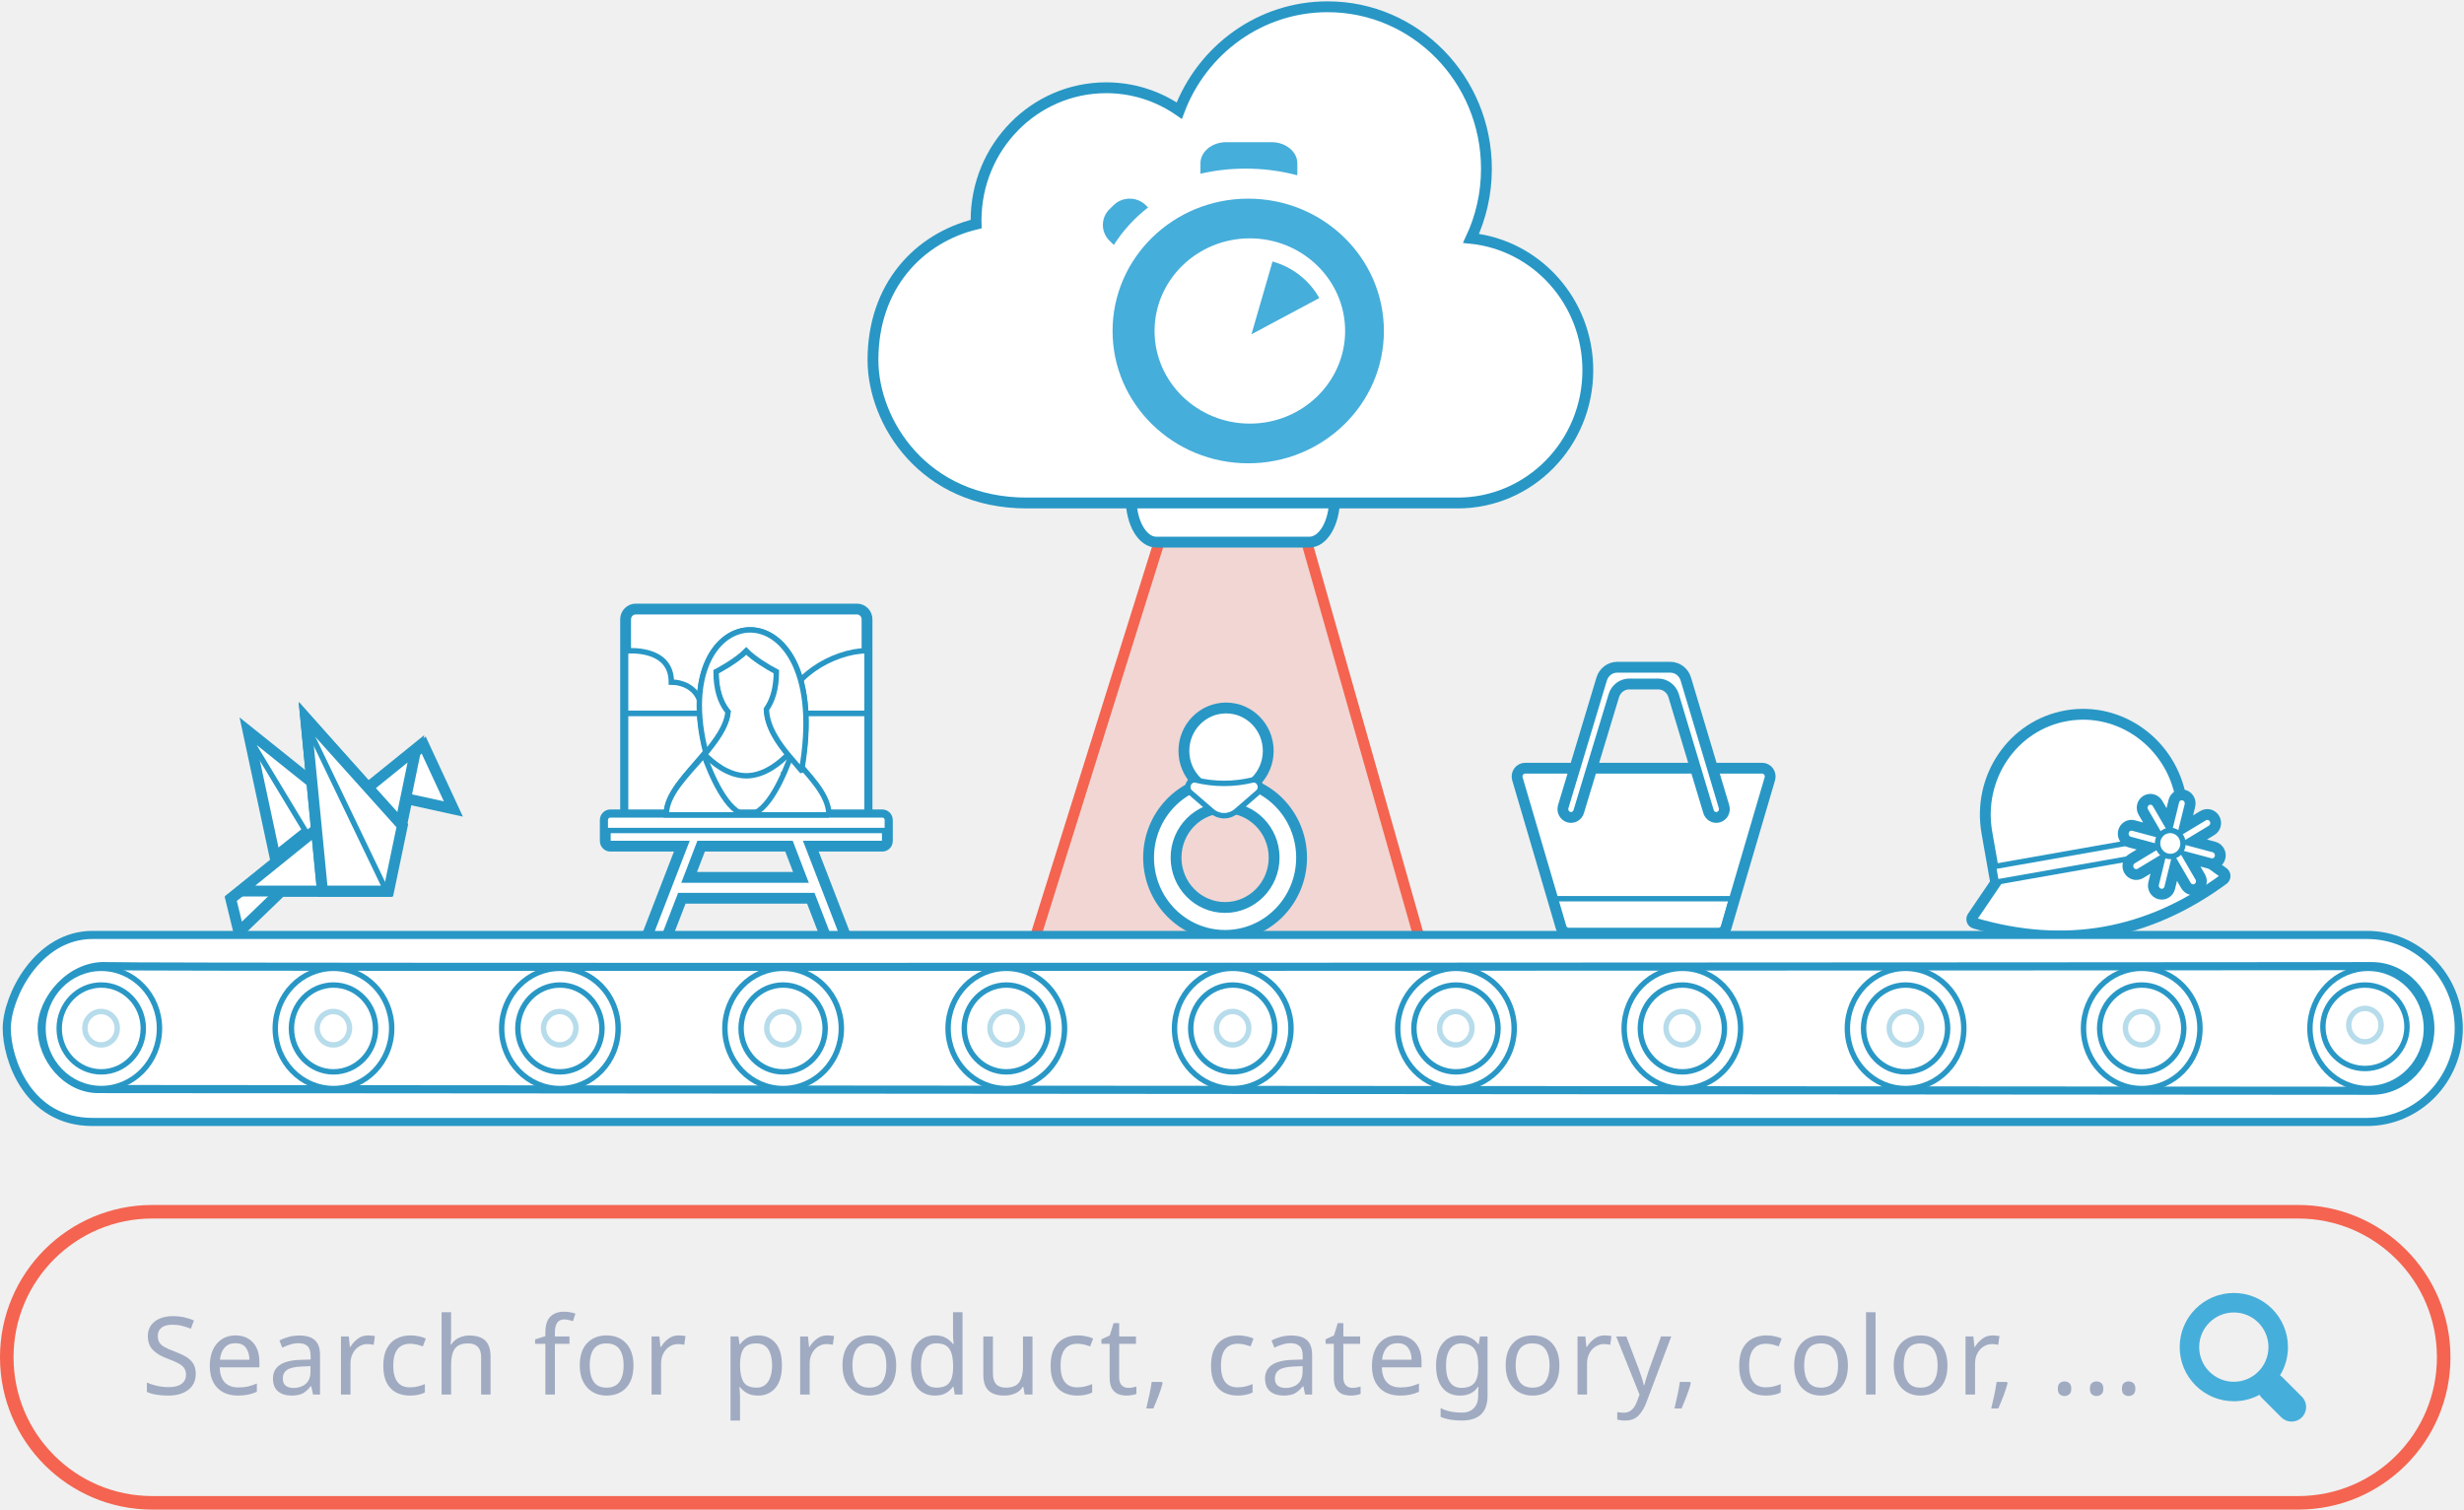
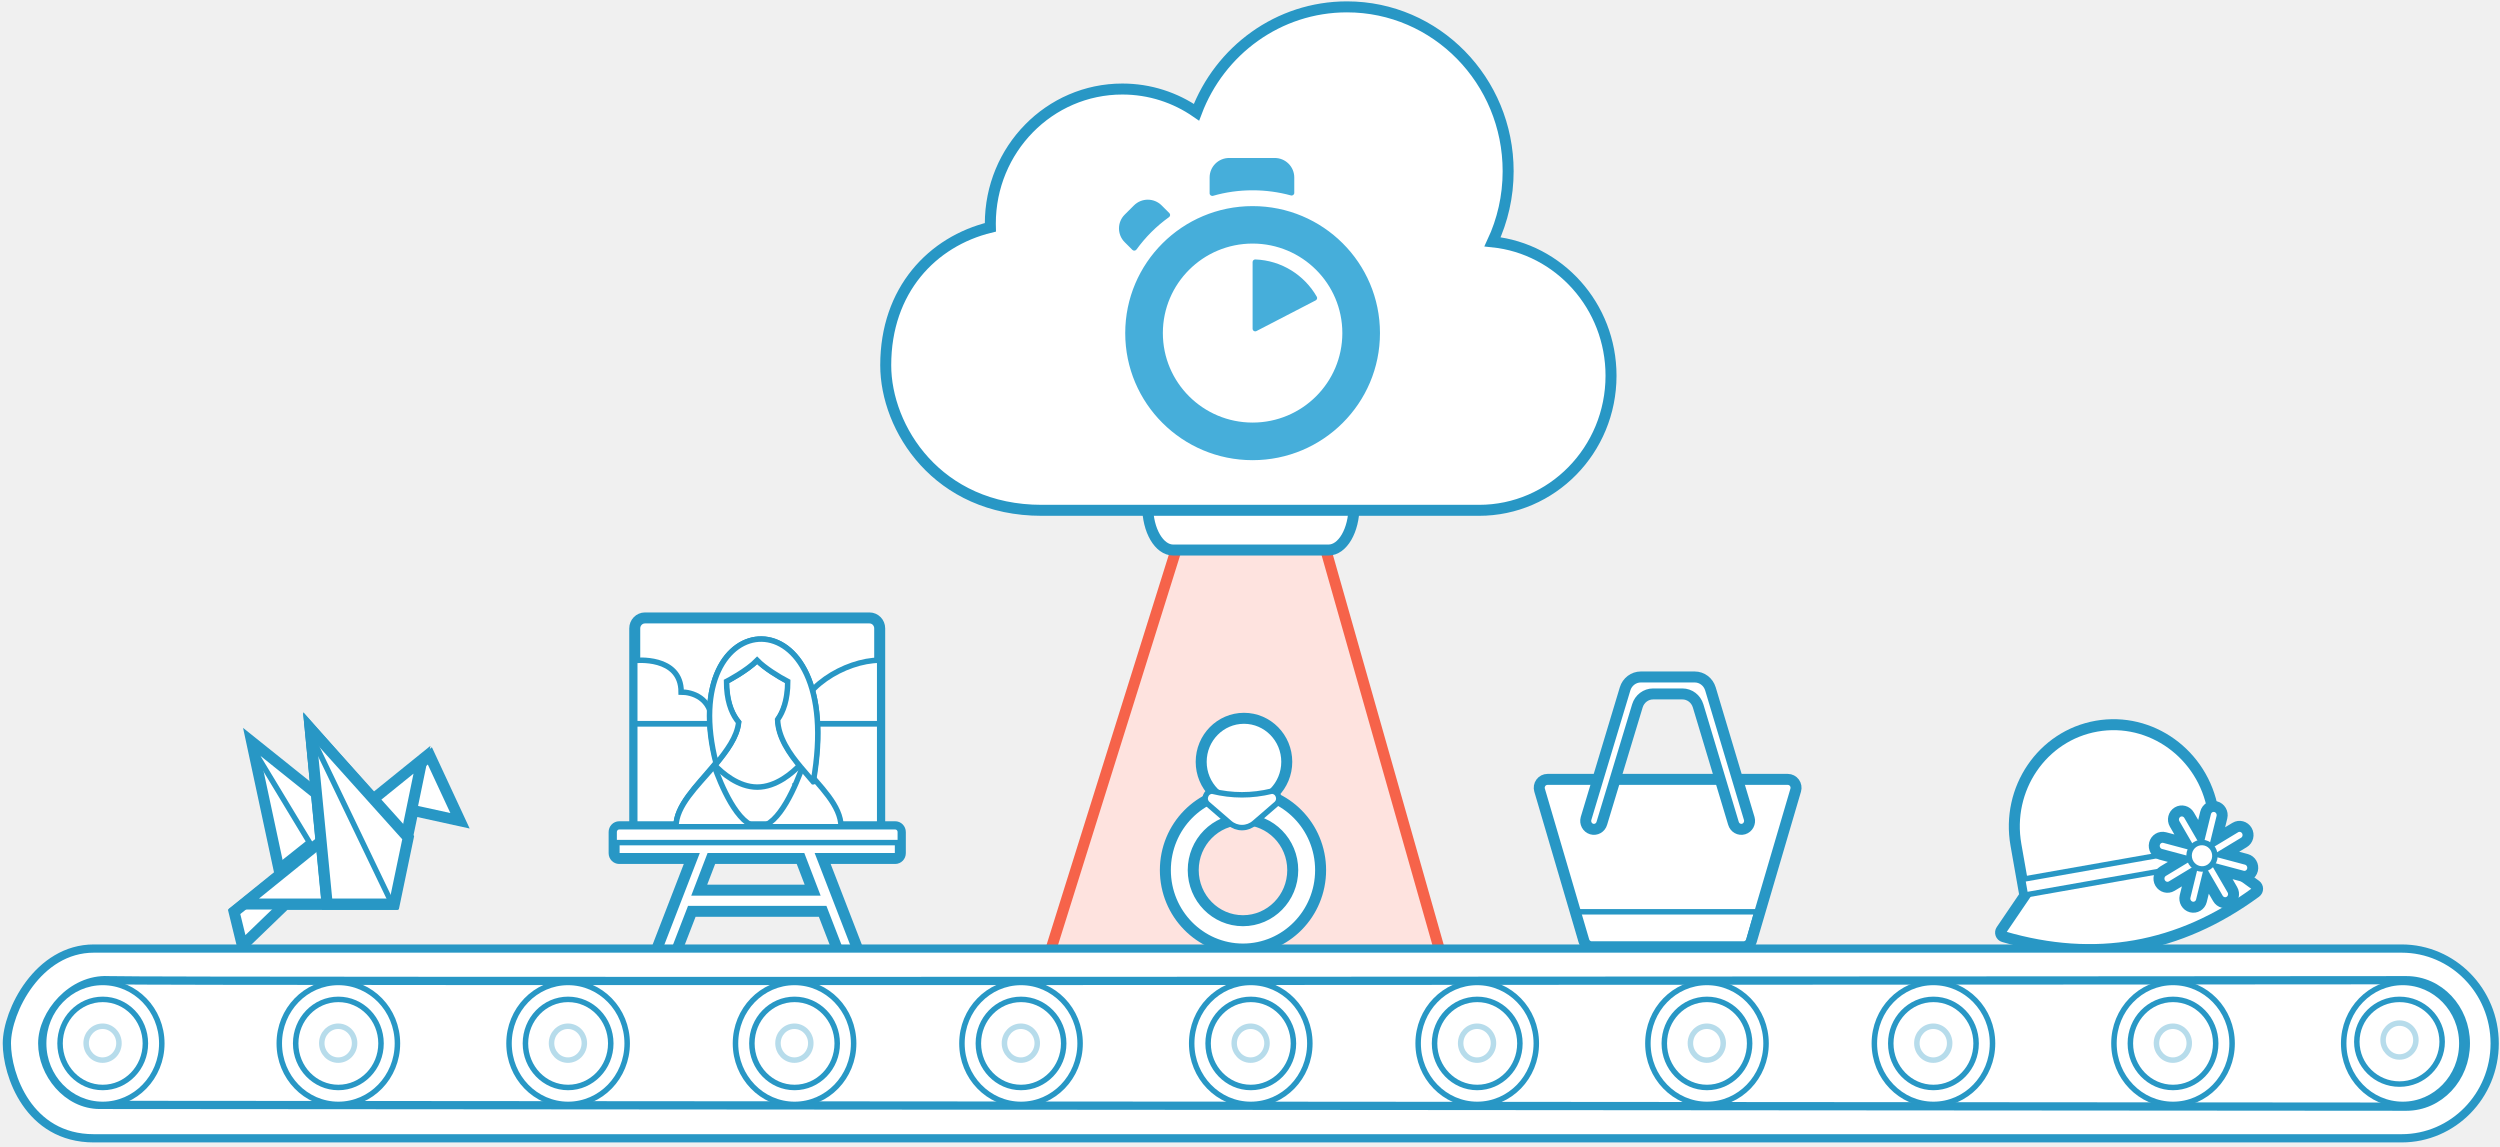
- <svg xmlns="http://www.w3.org/2000/svg" xmlns:xlink="http://www.w3.org/1999/xlink" width="364px" height="223px" viewBox="0 0 364 223" version="1.1">
+ <svg xmlns="http://www.w3.org/2000/svg" xmlns:xlink="http://www.w3.org/1999/xlink" width="364" height="167" viewBox="0 0 364 167">
  <defs>
-     <rect id="path-1" x="0" y="177" width="362" height="45" rx="22.5" />
-     <mask id="mask-2" maskContentUnits="userSpaceOnUse" maskUnits="objectBoundingBox" x="0" y="0" width="362" height="45" fill="white">
-       <use xlink:href="#path-1" />
+     <polygon id="a" points="35.194 16.909 29.695 5.073 21.359 11.718 10.998 0 11.961 10.071 2.2 2.254 6.725 23.384 0 28.745 1.65 35.508 8.661 28.745 24.745 28.745 27.57 15.234" />
+     <mask id="f" width="35.194" height="35.508" x="0" y="0" fill="white">
+       <use xlink:href="#a" />
    </mask>
-     <polygon id="path-3" points="35.194 16.909 29.695 5.073 21.359 11.718 10.998 0 11.961 10.071 2.2 2.254 6.725 23.384 0 28.745 1.65 35.508 8.661 28.745 24.745 28.745 27.57 15.234" />
-     <mask id="mask-4" maskContentUnits="userSpaceOnUse" maskUnits="objectBoundingBox" x="0" y="0" width="35.194" height="35.508" fill="white">
-       <use xlink:href="#path-3" />
+     <polygon id="b" points="12.365 18.973 2.378 2.432 6.866 23.348" />
+     <mask id="g" width="9.987" height="20.916" x="0" y="0" fill="white">
+       <use xlink:href="#b" />
    </mask>
-     <polygon id="path-5" points="12.365 18.973 2.378 2.432 6.866 23.348" />
-     <mask id="mask-6" maskContentUnits="userSpaceOnUse" maskUnits="objectBoundingBox" x="0" y="0" width="9.987" height="20.916" fill="white">
-       <use xlink:href="#path-5" />
+     <polygon id="c" points="29.486 4.864 24.572 28.698 0 28.698" />
+     <mask id="h" width="29.486" height="23.834" x="0" y="0" fill="white">
+       <use xlink:href="#c" />
    </mask>
-     <polygon id="path-7" points="29.486 4.864 24.572 28.698 0 28.698" />
-     <mask id="mask-8" maskContentUnits="userSpaceOnUse" maskUnits="objectBoundingBox" x="0" y="0" width="29.486" height="23.834" fill="white">
-       <use xlink:href="#path-7" />
+     <polygon id="d" points="27.109 18.007 24.878 28.698 13.726 28.698 10.939 0" />
+     <mask id="i" width="16.17" height="28.698" x="0" y="0" fill="white">
+       <use xlink:href="#d" />
    </mask>
-     <polygon id="path-9" points="27.109 18.007 24.878 28.698 13.726 28.698 10.939 0" />
-     <mask id="mask-10" maskContentUnits="userSpaceOnUse" maskUnits="objectBoundingBox" x="0" y="0" width="16.17" height="28.698" fill="white">
-       <use xlink:href="#path-9" />
-     </mask>
-     <polygon id="path-11" points="13.697 28.698 24.731 28.698 10.939 0" />
-     <mask id="mask-12" maskContentUnits="userSpaceOnUse" maskUnits="objectBoundingBox" x="0" y="0" width="13.792" height="28.698" fill="white">
-       <use xlink:href="#path-11" />
+     <polygon id="e" points="13.697 28.698 24.731 28.698 10.939 0" />
+     <mask id="j" width="13.792" height="28.698" x="0" y="0" fill="white">
+       <use xlink:href="#e" />
    </mask>
  </defs>
-   <g id="Page-1" stroke="none" stroke-width="1" fill="none" fill-rule="evenodd">
-     <g id="features/illus-indexing" transform="translate(0, 1)">
-       <polygon id="Path-381" stroke="#F46450" stroke-width="1.6" fill-opacity="0.18" fill="#F4634E" points="173.118 73.068 152.509 138.829 210.022 138.829 191.33 73.068" />
-       <use id="Rectangle" stroke="#F46450" mask="url(#mask-2)" stroke-width="4" xlink:href="#path-1" />
-       <text id="Search-for-product," font-family="Parisine-Regular, Parisine" font-size="16" font-weight="normal" letter-spacing="0.447" fill="#A0ABC2">
-         <tspan x="20.887" y="205">Search for product, category, color, ...</tspan>
-       </text>
-       <path d="M170.82,79.085 L193.428,79.085 C195.482,79.085 197.146,76.228 197.146,72.703 L197.146,72.638 L167.102,72.638 L167.102,72.703 C167.102,76.228 168.767,79.085 170.82,79.085" id="Fill-2325" stroke="#2897C5" stroke-width="1.6" fill="#FFFFFF" />
-       <g id="sbx-icon-search-9" transform="translate(322, 190)" fill="#46AEDA">
-         <path d="M11.793,15.037 C10.627,15.667 9.322,15.996 7.997,15.994 C3.581,15.994 0,12.414 0,7.997 C0,3.581 3.581,0 7.997,0 C12.414,0 15.994,3.581 15.994,7.997 C15.994,9.527 15.564,10.956 14.819,12.172 C14.955,12.258 15.085,12.36 15.203,12.479 L18.046,15.322 C18.888,16.163 18.89,17.527 18.05,18.37 C17.646,18.774 17.097,19 16.525,19 C15.954,18.999 15.406,18.771 15.002,18.366 L12.159,15.523 C12.014,15.379 11.891,15.215 11.793,15.037 L11.793,15.037 Z M7.997,13.115 C10.823,13.115 13.115,10.824 13.115,7.998 C13.115,5.171 10.824,2.879 7.998,2.879 C5.171,2.879 2.879,5.171 2.879,7.998 C2.879,10.824 5.171,13.116 7.998,13.116 L7.997,13.115 Z" id="Shape" />
-       </g>
-       <g id="Group" transform="translate(308.0954, 120.7773) rotate(-10) translate(-308.0954, -120.7773) translate(288.9958, 104.4444)" stroke="#2897C5" fill="#FFFFFF">
-         <path d="M33.65,22.5 L33.65,15.012 C33.65,6.741 27.132,0.037 19.091,0.037 C11.05,0.037 4.532,6.741 4.532,15.012 L4.532,22.5 L0.279,26.875 C0.14,27.018 0.077,27.221 0.11,27.421 C0.143,27.62 0.268,27.791 0.446,27.878 C12.876,34.019 25.306,34.019 37.737,27.878 C37.914,27.791 38.039,27.62 38.072,27.421 C38.105,27.221 38.042,27.018 37.903,26.875 L33.65,22.5 Z" id="Fill-5479" stroke-width="1.6" />
-         <polygon id="Fill-5481" stroke-width="0.8" points="4.614 22.44 33.568 22.44 33.568 20.123 4.614 20.123" />
-         <path d="M36.424,18.08 L33.459,19.227 L34.766,16.263 C35.045,15.629 34.772,14.884 34.156,14.598 C33.54,14.311 32.813,14.592 32.535,15.225 L31.228,18.189 L30.112,15.144 C29.873,14.494 29.167,14.165 28.534,14.41 C27.9,14.655 27.581,15.381 27.819,16.031 L28.935,19.076 L26.05,17.734 C25.434,17.447 24.708,17.727 24.429,18.361 C24.15,18.994 24.423,19.739 25.04,20.026 L27.925,21.368 L24.961,22.515 C24.328,22.76 24.008,23.486 24.246,24.136 C24.485,24.786 25.191,25.115 25.825,24.87 L28.788,23.723 L27.482,26.687 C27.203,27.32 27.477,28.065 28.093,28.352 C28.709,28.639 29.434,28.358 29.714,27.725 L31.02,24.761 L32.137,27.806 C32.375,28.456 33.082,28.785 33.715,28.54 C34.348,28.295 34.668,27.569 34.429,26.919 L33.313,23.874 L36.198,25.216 C36.814,25.503 37.54,25.222 37.819,24.589 C38.098,23.956 37.825,23.21 37.209,22.923 L34.323,21.581 L37.287,20.435 C37.921,20.19 38.24,19.464 38.002,18.814 C37.764,18.163 37.057,17.835 36.424,18.08" id="Fill-5482" stroke-width="1.6" />
-         <path d="M32.816,21.282 C32.816,22.348 31.975,23.213 30.936,23.213 C29.898,23.213 29.056,22.348 29.056,21.282 C29.056,20.215 29.898,19.35 30.936,19.35 C31.975,19.35 32.816,20.215 32.816,21.282" id="Fill-5483" stroke-width="0.8" />
-       </g>
-       <g id="Group" transform="translate(223.7568, 97.56739)" stroke="#2897C5">
-         <path d="M37.697,16.482 C37.806,16.113 37.736,15.714 37.511,15.404 C37.286,15.095 36.931,14.913 36.553,14.913 L1.55,14.913 C1.173,14.913 0.817,15.095 0.592,15.404 C0.367,15.714 0.298,16.113 0.407,16.482 L6.855,38.415 C7.007,38.93 7.471,39.283 7.999,39.283 L30.105,39.283 C30.632,39.283 31.097,38.93 31.249,38.415 L37.697,16.482 Z" id="Fill-1496" stroke-width="1.6" fill="#FFFFFF" />
-         <path d="M30.874,38.376 L32.05,34.191 L5.342,34.191 L6.518,38.376 C6.669,38.915 7.133,39.283 7.659,39.283 L29.732,39.283 C30.258,39.283 30.723,38.915 30.874,38.376" id="Fill-1498" stroke-width="0.8" />
-         <path d="M7.984,22.138 C7.349,21.946 6.985,21.26 7.171,20.606 L12.854,1.737 C13.166,0.704 14.094,0 15.144,0 L22.995,0 C24.046,0 24.975,0.706 25.285,1.742 L30.933,20.608 C31.118,21.262 30.753,21.947 30.117,22.138 C29.482,22.328 28.817,21.952 28.631,21.297 L23.488,4.207 C23.177,3.174 22.249,2.47 21.199,2.47 L16.937,2.47 C15.888,2.47 14.961,3.172 14.649,4.204 L9.471,21.3 C9.285,21.955 8.618,22.329 7.984,22.138" id="Fill-1499" stroke-width="1.6" fill="#FFFFFF" />
-       </g>
-       <g id="Group" transform="translate(89.41599, 88.97115)" stroke="#2897C5" fill="#FFFFFF">
-         <path d="M38.668,30.404 L3.003,30.404 L3.003,1.52 C3.003,0.681 3.669,5.1578669e-14 4.489,5.1578669e-14 L37.182,5.1578669e-14 C38.003,5.1578669e-14 38.668,0.681 38.668,1.52 L38.668,30.404 Z" id="Fill-7817" stroke-width="1.6" />
-         <polygon id="Fill-7818" stroke-width="0.8" points="38.668 30.789 3.003 30.789 3.003 15.394 38.668 15.394" />
-         <path d="M38.668,6.158 L38.668,15.394 L26.655,15.394 C26.655,10.291 33.69,6.158 38.668,6.158" id="Fill-7821" stroke-width="0.8" />
-         <path d="M28.962,23.578 C28.964,23.578 28.965,23.578 28.966,23.577 C33.963,-4.257 8.749,-2.392 14.89,21.007 C14.842,21.068 14.575,21.395 14.494,21.499 C11.989,24.51 9.01,27.324 9.01,30.404 L20.836,30.404 L32.662,30.404 C32.662,28.042 30.909,25.836 28.962,23.578" id="Fill-7822" stroke-width="0.8" />
-         <path d="M23.859,14.799 C24.682,13.65 25.352,11.902 25.352,9.237 C24.015,8.55 21.921,7.268 20.836,6.158 C19.331,7.697 16.32,9.237 16.32,9.237 C16.32,11.902 16.991,13.65 17.813,14.799 C17.91,14.936 18.01,15.064 18.11,15.184 C17.877,17.429 16.239,19.477 14.641,21.437 C15.695,22.538 18.059,24.631 20.836,24.631 C23.613,24.631 25.977,22.538 27.03,21.437 C25.341,19.363 23.926,17.199 23.859,14.799" id="Fill-7823" stroke-width="0.8" />
-         <path d="M28.907,39.64 L12.389,39.64 L14.159,35.022 L27.138,35.022 L28.907,39.64 Z M0.744,30.404 C0.333,30.404 0,30.749 0,31.174 L0,34.252 C0,34.677 0.333,35.022 0.744,35.022 L11.311,35.022 L6.362,47.821 C6.269,48.059 6.298,48.327 6.436,48.539 C6.574,48.75 6.805,48.877 7.052,48.877 L8.426,48.877 C8.73,48.877 9.003,48.685 9.116,48.394 L11.311,42.719 L30.361,42.719 L32.555,48.394 C32.668,48.685 32.942,48.877 33.246,48.877 L34.62,48.877 C34.867,48.877 35.097,48.75 35.236,48.539 C35.374,48.327 35.402,48.059 35.31,47.821 L30.361,35.022 L40.928,35.022 C41.338,35.022 41.672,34.677 41.672,34.252 L41.672,31.174 C41.672,30.749 41.338,30.404 40.928,30.404 L0.744,30.404 Z" id="Fill-7824" stroke-width="1.6" />
-         <path d="M40.928,30.404 L0.744,30.404 C0.333,30.404 0,30.749 0,31.174 L0,32.713 L41.672,32.713 L41.672,31.174 C41.672,30.749 41.338,30.404 40.928,30.404" id="Fill-7825" stroke-width="0.8" />
-         <path d="M33.037,30.404 L21.024,30.404 C24.057,30.404 26.595,24.01 27.466,21.552 C30.011,24.545 33.037,27.343 33.037,30.404" id="Fill-7827" stroke-width="0.8" />
-         <path d="M21.024,30.404 L9.01,30.404 C9.01,27.343 12.036,24.545 14.581,21.552 C15.452,24.01 17.99,30.404 21.024,30.404" id="Fill-7828" stroke-width="0.8" />
-         <path d="M3.003,6.196 C3.003,6.196 9.761,5.429 9.761,10.795 C11.263,10.795 14.266,11.562 14.266,15.394 L3.003,15.394 L3.003,6.196 Z" id="Fill-7829" stroke-width="0.8" />
-         <path d="M26.28,24.252 C26.28,24.25 26.281,24.248 26.282,24.246 C26.281,24.248 26.28,24.251 26.28,24.252 L26.28,24.252 Z" id="Fill-7832" stroke-width="0.8" />
-         <path d="M27.199,21.753 C27.786,22.465 28.397,23.165 28.992,23.861 C28.993,23.861 28.994,23.861 28.995,23.86 C34.012,-4.358 8.703,-2.467 14.863,21.25 C16.389,19.349 17.911,17.362 18.134,15.191 C18.034,15.071 17.936,14.943 17.841,14.807 C17.029,13.658 16.369,11.912 16.369,9.249 C16.369,9.249 19.338,7.711 20.822,6.173 C21.892,7.282 23.957,8.563 25.276,9.249 C25.276,11.912 24.615,13.658 23.803,14.807 C23.875,17.38 25.559,19.827 27.199,21.753" id="Fill-7833" stroke-width="0.8" />
-       </g>
-       <g id="Group" transform="translate(169.6771, 103.5848)" stroke="#2897C5" fill="#FFFFFF">
-         <path d="M11.301,29.469 C7.3,29.469 4.057,26.171 4.057,22.102 C4.057,18.033 7.3,14.735 11.301,14.735 C15.302,14.735 18.546,18.033 18.546,22.102 C18.546,26.171 15.302,29.469 11.301,29.469 M11.301,10.609 C5.06,10.609 0,15.755 0,22.102 C0,28.449 5.06,33.595 11.301,33.595 C17.543,33.595 22.603,28.449 22.603,22.102 C22.603,15.755 17.543,10.609 11.301,10.609" id="Fill-4426" stroke-width="1.6" />
-         <path d="M17.676,6.336 C17.676,9.835 14.887,12.672 11.446,12.672 C8.006,12.672 5.216,9.835 5.216,6.336 C5.216,2.837 8.006,0 11.446,0 C14.887,0 17.676,2.837 17.676,6.336" id="Fill-4428" stroke-width="1.6" />
-         <path d="M15.492,10.609 C12.601,11.316 9.711,11.316 6.821,10.609 C5.863,10.609 5.431,11.85 6.166,12.484 L9.355,15.241 C9.858,15.676 10.492,15.913 11.146,15.913 L11.167,15.913 C11.821,15.913 12.455,15.676 12.958,15.241 L16.147,12.484 C16.882,11.85 16.449,10.609 15.492,10.609" id="Fill-4430" stroke-width="0.8" />
-       </g>
-       <g id="Group" transform="translate(33.19029, 102.7251)" stroke="#2897C5">
-         <use id="Fill-2457" mask="url(#mask-4)" stroke-width="3.2" fill="#FFFFFF" xlink:href="#path-3" />
-         <use id="Fill-2458" mask="url(#mask-6)" stroke-width="1.6" xlink:href="#path-5" />
-         <use id="Fill-2459" mask="url(#mask-8)" stroke-width="3.2" fill="#FFFFFF" xlink:href="#path-7" />
-         <use id="Fill-2460" mask="url(#mask-10)" stroke-width="3.2" fill="#FFFFFF" xlink:href="#path-9" />
-         <use id="Fill-2461" mask="url(#mask-12)" stroke-width="1.6" xlink:href="#path-11" />
-       </g>
-       <g id="Group" transform="translate(1, 137.1101)" stroke="#2897C5" fill="#FFFFFF">
-         <path d="M348.672,27.627 L12.663,27.627 C3.105,27.627 1.07096714e-07,18.335 1.07096714e-07,13.813 C1.07096714e-07,9.127 4.539,-1.75266657e-15 12.663,-1.75266657e-15 L348.672,-1.75266657e-15 C356.157,-1.75266657e-15 362.224,6.184 362.224,13.813 C362.224,21.443 356.157,27.627 348.672,27.627 Z" id="Fill-3599" stroke-width="1.2" />
-         <path d="M349.375,23.019 C349.375,23.019 18.335,22.764 13.537,22.764 C8.74,22.764 5.15,18.161 5.15,13.813 C5.15,9.466 9.463,4.352 14.739,4.608 C20.015,4.863 349.375,4.608 349.375,4.608 C354.154,4.608 358.029,8.729 358.029,13.813 C358.029,18.898 354.154,23.019 349.375,23.019 Z" id="Fill-3600" stroke-width="1.2" />
-         <path d="M289.11,13.813 C289.11,18.718 285.259,22.693 280.508,22.693 C275.758,22.693 271.907,18.718 271.907,13.813 C271.907,8.909 275.758,4.933 280.508,4.933 C285.259,4.933 289.11,8.909 289.11,13.813" id="Fill-3601" stroke-width="0.8" />
-         <path d="M286.72,13.813 C286.72,17.355 283.939,20.227 280.508,20.227 C277.078,20.227 274.296,17.355 274.296,13.813 C274.296,10.272 277.078,7.4 280.508,7.4 C283.939,7.4 286.72,10.272 286.72,13.813" id="Fill-3610" stroke-width="0.8" />
-         <path d="M280.484,16.245 C279.165,16.245 278.094,15.14 278.094,13.778 C278.094,12.416 279.165,11.311 280.484,11.311 C281.803,11.311 282.873,12.416 282.873,13.778 C282.873,15.14 281.803,16.245 280.484,16.245 Z" id="Fill-3611" stroke-opacity="0.333" stroke-width="0.8" />
-         <path d="M323.994,13.813 C323.994,18.718 320.143,22.693 315.393,22.693 C310.642,22.693 306.791,18.718 306.791,13.813 C306.791,8.909 310.642,4.933 315.393,4.933 C320.143,4.933 323.994,8.909 323.994,13.813" id="Fill-3601" stroke-width="0.8" />
-         <path d="M321.605,13.813 C321.605,17.355 318.823,20.227 315.393,20.227 C311.962,20.227 309.18,17.355 309.18,13.813 C309.18,10.272 311.962,7.4 315.393,7.4 C318.823,7.4 321.605,10.272 321.605,13.813" id="Fill-3610" stroke-width="0.8" />
-         <path d="M315.368,16.245 C314.049,16.245 312.979,15.14 312.979,13.778 C312.979,12.416 314.049,11.311 315.368,11.311 C316.687,11.311 317.757,12.416 317.757,13.778 C317.757,15.14 316.687,16.245 315.368,16.245 Z" id="Fill-3611" stroke-opacity="0.333" stroke-width="0.8" />
-         <path d="M256.137,13.813 C256.137,18.718 252.286,22.693 247.535,22.693 C242.785,22.693 238.934,18.718 238.934,13.813 C238.934,8.909 242.785,4.933 247.535,4.933 C252.286,4.933 256.137,8.909 256.137,13.813" id="Fill-3601" stroke-width="0.8" />
-         <path d="M253.748,13.813 C253.748,17.355 250.966,20.227 247.535,20.227 C244.105,20.227 241.323,17.355 241.323,13.813 C241.323,10.272 244.105,7.4 247.535,7.4 C250.966,7.4 253.748,10.272 253.748,13.813" id="Fill-3610" stroke-width="0.8" />
-         <path d="M247.511,16.245 C246.192,16.245 245.122,15.14 245.122,13.778 C245.122,12.416 246.192,11.311 247.511,11.311 C248.83,11.311 249.9,12.416 249.9,13.778 C249.9,15.14 248.83,16.245 247.511,16.245 Z" id="Fill-3611" stroke-opacity="0.333" stroke-width="0.8" />
-         <path d="M222.686,13.813 C222.686,18.718 218.835,22.693 214.085,22.693 C209.334,22.693 205.483,18.718 205.483,13.813 C205.483,8.909 209.334,4.933 214.085,4.933 C218.835,4.933 222.686,8.909 222.686,13.813" id="Fill-3601" stroke-width="0.8" />
-         <path d="M220.297,13.813 C220.297,17.355 217.515,20.227 214.085,20.227 C210.654,20.227 207.872,17.355 207.872,13.813 C207.872,10.272 210.654,7.4 214.085,7.4 C217.515,7.4 220.297,10.272 220.297,13.813" id="Fill-3610" stroke-width="0.8" />
-         <path d="M214.06,16.245 C212.741,16.245 211.671,15.14 211.671,13.778 C211.671,12.416 212.741,11.311 214.06,11.311 C215.379,11.311 216.449,12.416 216.449,13.778 C216.449,15.14 215.379,16.245 214.06,16.245 Z" id="Fill-3611" stroke-opacity="0.333" stroke-width="0.8" />
-         <path d="M189.713,13.813 C189.713,18.718 185.862,22.693 181.112,22.693 C176.361,22.693 172.51,18.718 172.51,13.813 C172.51,8.909 176.361,4.933 181.112,4.933 C185.862,4.933 189.713,8.909 189.713,13.813" id="Fill-3601" stroke-width="0.8" />
-         <path d="M187.324,13.813 C187.324,17.355 184.542,20.227 181.112,20.227 C177.681,20.227 174.9,17.355 174.9,13.813 C174.9,10.272 177.681,7.4 181.112,7.4 C184.542,7.4 187.324,10.272 187.324,13.813" id="Fill-3610" stroke-width="0.8" />
-         <path d="M181.087,16.245 C179.768,16.245 178.698,15.14 178.698,13.778 C178.698,12.416 179.768,11.311 181.087,11.311 C182.406,11.311 183.477,12.416 183.477,13.778 C183.477,15.14 182.406,16.245 181.087,16.245 Z" id="Fill-3611" stroke-opacity="0.333" stroke-width="0.8" />
-         <path d="M156.263,13.813 C156.263,18.718 152.412,22.693 147.661,22.693 C142.911,22.693 139.059,18.718 139.059,13.813 C139.059,8.909 142.911,4.933 147.661,4.933 C152.412,4.933 156.263,8.909 156.263,13.813" id="Fill-3601" stroke-width="0.8" />
-         <path d="M153.873,13.813 C153.873,17.355 151.091,20.227 147.661,20.227 C144.231,20.227 141.449,17.355 141.449,13.813 C141.449,10.272 144.231,7.4 147.661,7.4 C151.091,7.4 153.873,10.272 153.873,13.813" id="Fill-3610" stroke-width="0.8" />
-         <path d="M147.637,16.245 C146.318,16.245 145.247,15.14 145.247,13.778 C145.247,12.416 146.318,11.311 147.637,11.311 C148.955,11.311 150.026,12.416 150.026,13.778 C150.026,15.14 148.955,16.245 147.637,16.245 Z" id="Fill-3611" stroke-opacity="0.333" stroke-width="0.8" />
-         <path d="M123.29,13.813 C123.29,18.718 119.439,22.693 114.688,22.693 C109.938,22.693 106.087,18.718 106.087,13.813 C106.087,8.909 109.938,4.933 114.688,4.933 C119.439,4.933 123.29,8.909 123.29,13.813" id="Fill-3601" stroke-width="0.8" />
-         <path d="M120.9,13.813 C120.9,17.355 118.119,20.227 114.688,20.227 C111.258,20.227 108.476,17.355 108.476,13.813 C108.476,10.272 111.258,7.4 114.688,7.4 C118.119,7.4 120.9,10.272 120.9,13.813" id="Fill-3610" stroke-width="0.8" />
-         <path d="M114.664,16.245 C113.345,16.245 112.274,15.14 112.274,13.778 C112.274,12.416 113.345,11.311 114.664,11.311 C115.983,11.311 117.053,12.416 117.053,13.778 C117.053,15.14 115.983,16.245 114.664,16.245 Z" id="Fill-3611" stroke-opacity="0.333" stroke-width="0.8" />
-         <path d="M90.317,13.813 C90.317,18.718 86.466,22.693 81.715,22.693 C76.965,22.693 73.114,18.718 73.114,13.813 C73.114,8.909 76.965,4.933 81.715,4.933 C86.466,4.933 90.317,8.909 90.317,13.813" id="Fill-3601" stroke-width="0.8" />
-         <path d="M87.928,13.813 C87.928,17.355 85.146,20.227 81.715,20.227 C78.285,20.227 75.503,17.355 75.503,13.813 C75.503,10.272 78.285,7.4 81.715,7.4 C85.146,7.4 87.928,10.272 87.928,13.813" id="Fill-3610" stroke-width="0.8" />
-         <path d="M81.691,16.245 C80.372,16.245 79.302,15.14 79.302,13.778 C79.302,12.416 80.372,11.311 81.691,11.311 C83.01,11.311 84.08,12.416 84.08,13.778 C84.08,15.14 83.01,16.245 81.691,16.245 Z" id="Fill-3611" stroke-opacity="0.333" stroke-width="0.8" />
-         <path d="M56.866,13.813 C56.866,18.718 53.015,22.693 48.265,22.693 C43.514,22.693 39.663,18.718 39.663,13.813 C39.663,8.909 43.514,4.933 48.265,4.933 C53.015,4.933 56.866,8.909 56.866,13.813" id="Fill-3601" stroke-width="0.8" />
-         <path d="M54.477,13.813 C54.477,17.355 51.695,20.227 48.265,20.227 C44.834,20.227 42.052,17.355 42.052,13.813 C42.052,10.272 44.834,7.4 48.265,7.4 C51.695,7.4 54.477,10.272 54.477,13.813" id="Fill-3610" stroke-width="0.8" />
-         <path d="M48.24,16.245 C46.921,16.245 45.851,15.14 45.851,13.778 C45.851,12.416 46.921,11.311 48.24,11.311 C49.559,11.311 50.629,12.416 50.629,13.778 C50.629,15.14 49.559,16.245 48.24,16.245 Z" id="Fill-3611" stroke-opacity="0.333" stroke-width="0.8" />
-         <path d="M22.558,13.813 C22.558,18.718 18.707,22.693 13.956,22.693 C9.206,22.693 5.355,18.718 5.355,13.813 C5.355,8.909 9.206,4.933 13.956,4.933 C18.707,4.933 22.558,8.909 22.558,13.813" id="Fill-3601" stroke-width="0.8" />
-         <path d="M20.168,13.813 C20.168,17.355 17.387,20.227 13.956,20.227 C10.526,20.227 7.744,17.355 7.744,13.813 C7.744,10.272 10.526,7.4 13.956,7.4 C17.387,7.4 20.168,10.272 20.168,13.813" id="Fill-3610" stroke-width="0.8" />
-         <path d="M13.932,16.245 C12.613,16.245 11.542,15.14 11.542,13.778 C11.542,12.416 12.613,11.311 13.932,11.311 C15.251,11.311 16.321,12.416 16.321,13.778 C16.321,15.14 15.251,16.245 13.932,16.245 Z" id="Fill-3611" stroke-opacity="0.333" stroke-width="0.8" />
-         <path d="M357.445,13.813 C357.445,18.718 353.594,22.693 348.843,22.693 C344.093,22.693 340.242,18.718 340.242,13.813 C340.242,8.909 344.093,4.933 348.843,4.933 C353.594,4.933 357.445,8.909 357.445,13.813" id="Fill-3615" stroke-width="0.8" />
-         <path d="M354.578,13.567 C354.578,16.972 351.796,19.733 348.365,19.733 C344.935,19.733 342.153,16.972 342.153,13.567 C342.153,10.161 344.935,7.4 348.365,7.4 C351.796,7.4 354.578,10.161 354.578,13.567" id="Fill-3616" stroke-width="0.8" />
-         <path d="M350.755,13.32 C350.755,14.682 349.684,15.787 348.365,15.787 C347.046,15.787 345.976,14.682 345.976,13.32 C345.976,11.958 347.046,10.853 348.365,10.853 C349.684,10.853 350.755,11.958 350.755,13.32" id="Fill-3617" stroke-opacity="0.333" stroke-width="0.8" />
-       </g>
-       <g id="Group-54-+-Group-59" transform="translate(128.3364, 0)">
-         <g id="Group-54" transform="translate(0.573044, 0)" stroke="#2897C5" stroke-width="1.6" fill="#FFFFFF">
-           <path d="M22.772,73.304 C7.543,73.304 0.052,61.341 0.052,52.178 C0.052,41.234 6.837,34.159 15.289,32.098 C15.284,31.92 15.282,31.741 15.282,31.561 C15.282,20.737 23.889,11.963 34.505,11.963 C38.506,11.963 42.221,13.209 45.298,15.341 C48.682,6.368 57.217,0 67.21,0 C80.17,0 90.677,10.712 90.677,23.926 C90.677,27.607 89.862,31.093 88.405,34.209 C98.095,35.215 105.656,43.56 105.656,53.705 C105.656,64.529 97.05,73.304 86.433,73.304 L22.772,73.304 Z" id="Oval-1" />
-         </g>
-         <g id="Group-58" transform="translate(34.58825, 20.00144)" fill="#46AEDA">
-           <path d="M25.062,17.628 L21.95,28.379 L31.971,23.024 C30.516,20.422 28.032,18.454 25.062,17.628 Z" id="Fill-1" />
-           <path d="M6.341,9.31 C5.026,8.02 2.894,8.021 1.58,9.31 L0.985,9.893 C-0.329,11.182 -0.328,13.274 0.985,14.564 L1.619,15.185 C2.968,13.061 4.685,11.187 6.68,9.644 L6.341,9.31 Z" id="Fill-2" />
-           <path d="M28.705,4.887 C28.71,4.82 28.728,4.756 28.728,4.687 L28.728,3.125 C28.727,1.4 27.019,0.001 24.911,0 L18.23,0 C16.122,0.001 14.413,1.399 14.413,3.125 L14.413,4.66 C16.54,4.172 18.778,3.906 21.094,3.906 C23.748,3.906 26.304,4.253 28.705,4.887" id="Fill-3" />
-           <path d="M21.712,14.207 C29.473,14.207 35.788,20.346 35.788,27.891 C35.788,35.435 29.473,41.574 21.712,41.574 C13.95,41.574 7.635,35.435 7.635,27.891 C7.635,20.346 13.95,14.207 21.712,14.207 M1.432,27.891 C1.432,38.685 10.403,47.438 21.473,47.438 C32.543,47.438 41.514,38.685 41.514,27.891 C41.514,17.096 32.543,8.343 21.473,8.343 C10.403,8.343 1.432,17.096 1.432,27.891 Z" id="Fill-4" />
-         </g>
-       </g>
+   <g fill="none" fill-rule="evenodd" transform="translate(1 1)">
+     <polygon fill="#FEE3DF" stroke="#F6634A" stroke-width="1.6" points="172.118 73.068 151.509 138.829 209.022 138.829 190.33 73.068" />
+     <path fill="#FFFFFF" stroke="#2897C5" stroke-width="1.6" d="M169.82,79.085 L192.428,79.085 C194.482,79.085 196.146,76.228 196.146,72.703 L196.146,72.638 L166.102,72.638 L166.102,72.703 C166.102,76.228 167.767,79.085 169.82,79.085" />
+     <g fill="#FFFFFF" stroke="#2897C5" transform="rotate(-10 760 -1577.348)">
+       <path stroke-width="1.6" d="M33.65,22.5 L33.65,15.012 C33.65,6.741 27.132,0.037 19.091,0.037 C11.05,0.037 4.532,6.741 4.532,15.012 L4.532,22.5 L0.279,26.875 C0.14,27.018 0.077,27.221 0.11,27.421 C0.143,27.62 0.268,27.791 0.446,27.878 C12.876,34.019 25.306,34.019 37.737,27.878 C37.914,27.791 38.039,27.62 38.072,27.421 C38.105,27.221 38.042,27.018 37.903,26.875 L33.65,22.5 Z" />
+       <polygon stroke-width=".8" points="4.614 22.44 33.568 22.44 33.568 20.123 4.614 20.123" />
+       <path stroke-width="1.6" d="M36.424,18.08 L33.459,19.227 L34.766,16.263 C35.045,15.629 34.772,14.884 34.156,14.598 C33.54,14.311 32.813,14.592 32.535,15.225 L31.228,18.189 L30.112,15.144 C29.873,14.494 29.167,14.165 28.534,14.41 C27.9,14.655 27.581,15.381 27.819,16.031 L28.935,19.076 L26.05,17.734 C25.434,17.447 24.708,17.727 24.429,18.361 C24.15,18.994 24.423,19.739 25.04,20.026 L27.925,21.368 L24.961,22.515 C24.328,22.76 24.008,23.486 24.246,24.136 C24.485,24.786 25.191,25.115 25.825,24.87 L28.788,23.723 L27.482,26.687 C27.203,27.32 27.477,28.065 28.093,28.352 C28.709,28.639 29.434,28.358 29.714,27.725 L31.02,24.761 L32.137,27.806 C32.375,28.456 33.082,28.785 33.715,28.54 C34.348,28.295 34.668,27.569 34.429,26.919 L33.313,23.874 L36.198,25.216 C36.814,25.503 37.54,25.222 37.819,24.589 C38.098,23.956 37.825,23.21 37.209,22.923 L34.323,21.581 L37.287,20.435 C37.921,20.19 38.24,19.464 38.002,18.814 C37.764,18.163 37.057,17.835 36.424,18.08" />
+       <path stroke-width=".8" d="M32.816,21.282 C32.816,22.348 31.975,23.213 30.936,23.213 C29.898,23.213 29.056,22.348 29.056,21.282 C29.056,20.215 29.898,19.35 30.936,19.35 C31.975,19.35 32.816,20.215 32.816,21.282" />
+     </g>
+     <g stroke="#2897C5" transform="translate(222.757 97.567)">
+       <path fill="#FFFFFF" stroke-width="1.6" d="M37.697,16.482 C37.806,16.113 37.736,15.714 37.511,15.404 C37.286,15.095 36.931,14.913 36.553,14.913 L1.55,14.913 C1.173,14.913 0.817,15.095 0.592,15.404 C0.367,15.714 0.298,16.113 0.407,16.482 L6.855,38.415 C7.007,38.93 7.471,39.283 7.999,39.283 L30.105,39.283 C30.632,39.283 31.097,38.93 31.249,38.415 L37.697,16.482 Z" />
+       <path stroke-width=".8" d="M30.874,38.376 L32.05,34.191 L5.342,34.191 L6.518,38.376 C6.669,38.915 7.133,39.283 7.659,39.283 L29.732,39.283 C30.258,39.283 30.723,38.915 30.874,38.376" />
+       <path fill="#FFFFFF" stroke-width="1.6" d="M7.984,22.138 C7.349,21.946 6.985,21.26 7.171,20.606 L12.854,1.737 C13.166,0.704 14.094,0 15.144,0 L22.995,0 C24.046,0 24.975,0.706 25.285,1.742 L30.933,20.608 C31.118,21.262 30.753,21.947 30.117,22.138 C29.482,22.328 28.817,21.952 28.631,21.297 L23.488,4.207 C23.177,3.174 22.249,2.47 21.199,2.47 L16.937,2.47 C15.888,2.47 14.961,3.172 14.649,4.204 L9.471,21.3 C9.285,21.955 8.618,22.329 7.984,22.138" />
+     </g>
+     <g fill="#FFFFFF" stroke="#2897C5" transform="translate(88.416 88.971)">
+       <path stroke-width="1.6" d="M38.668,30.404 L3.003,30.404 L3.003,1.52 C3.003,0.681 3.669,0 4.489,0 L37.182,0 C38.003,0 38.668,0.681 38.668,1.52 L38.668,30.404 Z" />
+       <polygon stroke-width=".8" points="38.668 30.789 3.003 30.789 3.003 15.394 38.668 15.394" />
+       <path stroke-width=".8" d="M38.668,6.158 L38.668,15.394 L26.655,15.394 C26.655,10.291 33.69,6.158 38.668,6.158" />
+       <path stroke-width=".8" d="M28.962,23.578 C28.964,23.578 28.965,23.578 28.966,23.577 C33.963,-4.257 8.749,-2.392 14.89,21.007 C14.842,21.068 14.575,21.395 14.494,21.499 C11.989,24.51 9.01,27.324 9.01,30.404 L20.836,30.404 L32.662,30.404 C32.662,28.042 30.909,25.836 28.962,23.578" />
+       <path stroke-width=".8" d="M23.859,14.799 C24.682,13.65 25.352,11.902 25.352,9.237 C24.015,8.55 21.921,7.268 20.836,6.158 C19.331,7.697 16.32,9.237 16.32,9.237 C16.32,11.902 16.991,13.65 17.813,14.799 C17.91,14.936 18.01,15.064 18.11,15.184 C17.877,17.429 16.239,19.477 14.641,21.437 C15.695,22.538 18.059,24.631 20.836,24.631 C23.613,24.631 25.977,22.538 27.03,21.437 C25.341,19.363 23.926,17.199 23.859,14.799" />
+       <path stroke-width="1.6" d="M28.907,39.64 L12.389,39.64 L14.159,35.022 L27.138,35.022 L28.907,39.64 Z M0.744,30.404 C0.333,30.404 0,30.749 0,31.174 L0,34.252 C0,34.677 0.333,35.022 0.744,35.022 L11.311,35.022 L6.362,47.821 C6.269,48.059 6.298,48.327 6.436,48.539 C6.574,48.75 6.805,48.877 7.052,48.877 L8.426,48.877 C8.73,48.877 9.003,48.685 9.116,48.394 L11.311,42.719 L30.361,42.719 L32.555,48.394 C32.668,48.685 32.942,48.877 33.246,48.877 L34.62,48.877 C34.867,48.877 35.097,48.75 35.236,48.539 C35.374,48.327 35.402,48.059 35.31,47.821 L30.361,35.022 L40.928,35.022 C41.338,35.022 41.672,34.677 41.672,34.252 L41.672,31.174 C41.672,30.749 41.338,30.404 40.928,30.404 L0.744,30.404 Z" />
+       <path stroke-width=".8" d="M40.928 30.404L.744 30.404C.333 30.404 0 30.749 0 31.174L0 32.713 41.672 32.713 41.672 31.174C41.672 30.749 41.338 30.404 40.928 30.404M33.037 30.404L21.024 30.404C24.057 30.404 26.595 24.01 27.466 21.552 30.011 24.545 33.037 27.343 33.037 30.404M21.024 30.404L9.01 30.404C9.01 27.343 12.036 24.545 14.581 21.552 15.452 24.01 17.99 30.404 21.024 30.404M3.003 6.196C3.003 6.196 9.761 5.429 9.761 10.795 11.263 10.795 14.266 11.562 14.266 15.394L3.003 15.394 3.003 6.196z" />
+       <path stroke-width=".8" d="M26.28 24.252C26.28 24.25 26.281 24.248 26.282 24.246 26.281 24.248 26.28 24.251 26.28 24.252L26.28 24.252zM27.199 21.753C27.786 22.465 28.397 23.165 28.992 23.861 28.993 23.861 28.994 23.861 28.995 23.86 34.012-4.358 8.703-2.467 14.863 21.25 16.389 19.349 17.911 17.362 18.134 15.191 18.034 15.071 17.936 14.943 17.841 14.807 17.029 13.658 16.369 11.912 16.369 9.249 16.369 9.249 19.338 7.711 20.822 6.173 21.892 7.282 23.957 8.563 25.276 9.249 25.276 11.912 24.615 13.658 23.803 14.807 23.875 17.38 25.559 19.827 27.199 21.753" />
+     </g>
+     <g fill="#FFFFFF" stroke="#2897C5" transform="translate(168.677 103.585)">
+       <path stroke-width="1.6" d="M11.301,29.469 C7.3,29.469 4.057,26.171 4.057,22.102 C4.057,18.033 7.3,14.735 11.301,14.735 C15.302,14.735 18.546,18.033 18.546,22.102 C18.546,26.171 15.302,29.469 11.301,29.469 M11.301,10.609 C5.06,10.609 0,15.755 0,22.102 C0,28.449 5.06,33.595 11.301,33.595 C17.543,33.595 22.603,28.449 22.603,22.102 C22.603,15.755 17.543,10.609 11.301,10.609" />
+       <path stroke-width="1.6" d="M17.676,6.336 C17.676,9.835 14.887,12.672 11.446,12.672 C8.006,12.672 5.216,9.835 5.216,6.336 C5.216,2.837 8.006,0 11.446,0 C14.887,0 17.676,2.837 17.676,6.336" />
+       <path stroke-width=".8" d="M15.492,10.609 C12.601,11.316 9.711,11.316 6.821,10.609 C5.863,10.609 5.431,11.85 6.166,12.484 L9.355,15.241 C9.858,15.676 10.492,15.913 11.146,15.913 L11.167,15.913 C11.821,15.913 12.455,15.676 12.958,15.241 L16.147,12.484 C16.882,11.85 16.449,10.609 15.492,10.609" />
+     </g>
+     <g stroke="#2897C5" transform="translate(32.19 102.725)">
+       <use fill="#FFFFFF" stroke-width="3.2" mask="url(#f)" xlink:href="#a" />
+       <use stroke-width="1.6" mask="url(#g)" xlink:href="#b" />
+       <use fill="#FFFFFF" stroke-width="3.2" mask="url(#h)" xlink:href="#c" />
+       <use fill="#FFFFFF" stroke-width="3.2" mask="url(#i)" xlink:href="#d" />
+       <use stroke-width="1.6" mask="url(#j)" xlink:href="#e" />
+     </g>
+     <g fill="#FFFFFF" stroke="#2897C5" transform="translate(0 137.11)">
+       <path stroke-width="1.2" d="M348.672,27.627 L12.663,27.627 C3.105,27.627 1.07096728e-07,18.335 1.07096728e-07,13.813 C1.07096728e-07,9.127 4.539,-1.77635684e-15 12.663,-1.77635684e-15 L348.672,-1.77635684e-15 C356.157,-1.77635684e-15 362.224,6.184 362.224,13.813 C362.224,21.443 356.157,27.627 348.672,27.627 Z" />
+       <path stroke-width="1.2" d="M349.375,23.019 C349.375,23.019 18.335,22.764 13.537,22.764 C8.74,22.764 5.15,18.161 5.15,13.813 C5.15,9.466 9.463,4.352 14.739,4.608 C20.015,4.863 349.375,4.608 349.375,4.608 C354.154,4.608 358.029,8.729 358.029,13.813 C358.029,18.898 354.154,23.019 349.375,23.019 Z" />
+       <path stroke-width=".8" d="M289.11,13.813 C289.11,18.718 285.259,22.693 280.508,22.693 C275.758,22.693 271.907,18.718 271.907,13.813 C271.907,8.909 275.758,4.933 280.508,4.933 C285.259,4.933 289.11,8.909 289.11,13.813" />
+       <path stroke-width=".8" d="M286.72,13.813 C286.72,17.355 283.939,20.227 280.508,20.227 C277.078,20.227 274.296,17.355 274.296,13.813 C274.296,10.272 277.078,7.4 280.508,7.4 C283.939,7.4 286.72,10.272 286.72,13.813" />
+       <path stroke-opacity=".333" stroke-width=".8" d="M280.484,16.245 C279.165,16.245 278.094,15.14 278.094,13.778 C278.094,12.416 279.165,11.311 280.484,11.311 C281.803,11.311 282.873,12.416 282.873,13.778 C282.873,15.14 281.803,16.245 280.484,16.245 Z" />
+       <path stroke-width=".8" d="M323.994,13.813 C323.994,18.718 320.143,22.693 315.393,22.693 C310.642,22.693 306.791,18.718 306.791,13.813 C306.791,8.909 310.642,4.933 315.393,4.933 C320.143,4.933 323.994,8.909 323.994,13.813" />
+       <path stroke-width=".8" d="M321.605,13.813 C321.605,17.355 318.823,20.227 315.393,20.227 C311.962,20.227 309.18,17.355 309.18,13.813 C309.18,10.272 311.962,7.4 315.393,7.4 C318.823,7.4 321.605,10.272 321.605,13.813" />
+       <path stroke-opacity=".333" stroke-width=".8" d="M315.368,16.245 C314.049,16.245 312.979,15.14 312.979,13.778 C312.979,12.416 314.049,11.311 315.368,11.311 C316.687,11.311 317.757,12.416 317.757,13.778 C317.757,15.14 316.687,16.245 315.368,16.245 Z" />
+       <path stroke-width=".8" d="M256.137,13.813 C256.137,18.718 252.286,22.693 247.535,22.693 C242.785,22.693 238.934,18.718 238.934,13.813 C238.934,8.909 242.785,4.933 247.535,4.933 C252.286,4.933 256.137,8.909 256.137,13.813" />
+       <path stroke-width=".8" d="M253.748,13.813 C253.748,17.355 250.966,20.227 247.535,20.227 C244.105,20.227 241.323,17.355 241.323,13.813 C241.323,10.272 244.105,7.4 247.535,7.4 C250.966,7.4 253.748,10.272 253.748,13.813" />
+       <path stroke-opacity=".333" stroke-width=".8" d="M247.511,16.245 C246.192,16.245 245.122,15.14 245.122,13.778 C245.122,12.416 246.192,11.311 247.511,11.311 C248.83,11.311 249.9,12.416 249.9,13.778 C249.9,15.14 248.83,16.245 247.511,16.245 Z" />
+       <path stroke-width=".8" d="M222.686,13.813 C222.686,18.718 218.835,22.693 214.085,22.693 C209.334,22.693 205.483,18.718 205.483,13.813 C205.483,8.909 209.334,4.933 214.085,4.933 C218.835,4.933 222.686,8.909 222.686,13.813" />
+       <path stroke-width=".8" d="M220.297,13.813 C220.297,17.355 217.515,20.227 214.085,20.227 C210.654,20.227 207.872,17.355 207.872,13.813 C207.872,10.272 210.654,7.4 214.085,7.4 C217.515,7.4 220.297,10.272 220.297,13.813" />
+       <path stroke-opacity=".333" stroke-width=".8" d="M214.06,16.245 C212.741,16.245 211.671,15.14 211.671,13.778 C211.671,12.416 212.741,11.311 214.06,11.311 C215.379,11.311 216.449,12.416 216.449,13.778 C216.449,15.14 215.379,16.245 214.06,16.245 Z" />
+       <path stroke-width=".8" d="M189.713,13.813 C189.713,18.718 185.862,22.693 181.112,22.693 C176.361,22.693 172.51,18.718 172.51,13.813 C172.51,8.909 176.361,4.933 181.112,4.933 C185.862,4.933 189.713,8.909 189.713,13.813" />
+       <path stroke-width=".8" d="M187.324,13.813 C187.324,17.355 184.542,20.227 181.112,20.227 C177.681,20.227 174.9,17.355 174.9,13.813 C174.9,10.272 177.681,7.4 181.112,7.4 C184.542,7.4 187.324,10.272 187.324,13.813" />
+       <path stroke-opacity=".333" stroke-width=".8" d="M181.087,16.245 C179.768,16.245 178.698,15.14 178.698,13.778 C178.698,12.416 179.768,11.311 181.087,11.311 C182.406,11.311 183.477,12.416 183.477,13.778 C183.477,15.14 182.406,16.245 181.087,16.245 Z" />
+       <path stroke-width=".8" d="M156.263,13.813 C156.263,18.718 152.412,22.693 147.661,22.693 C142.911,22.693 139.059,18.718 139.059,13.813 C139.059,8.909 142.911,4.933 147.661,4.933 C152.412,4.933 156.263,8.909 156.263,13.813" />
+       <path stroke-width=".8" d="M153.873,13.813 C153.873,17.355 151.091,20.227 147.661,20.227 C144.231,20.227 141.449,17.355 141.449,13.813 C141.449,10.272 144.231,7.4 147.661,7.4 C151.091,7.4 153.873,10.272 153.873,13.813" />
+       <path stroke-opacity=".333" stroke-width=".8" d="M147.637,16.245 C146.318,16.245 145.247,15.14 145.247,13.778 C145.247,12.416 146.318,11.311 147.637,11.311 C148.955,11.311 150.026,12.416 150.026,13.778 C150.026,15.14 148.955,16.245 147.637,16.245 Z" />
+       <path stroke-width=".8" d="M123.29,13.813 C123.29,18.718 119.439,22.693 114.688,22.693 C109.938,22.693 106.087,18.718 106.087,13.813 C106.087,8.909 109.938,4.933 114.688,4.933 C119.439,4.933 123.29,8.909 123.29,13.813" />
+       <path stroke-width=".8" d="M120.9,13.813 C120.9,17.355 118.119,20.227 114.688,20.227 C111.258,20.227 108.476,17.355 108.476,13.813 C108.476,10.272 111.258,7.4 114.688,7.4 C118.119,7.4 120.9,10.272 120.9,13.813" />
+       <path stroke-opacity=".333" stroke-width=".8" d="M114.664,16.245 C113.345,16.245 112.274,15.14 112.274,13.778 C112.274,12.416 113.345,11.311 114.664,11.311 C115.983,11.311 117.053,12.416 117.053,13.778 C117.053,15.14 115.983,16.245 114.664,16.245 Z" />
+       <path stroke-width=".8" d="M90.317,13.813 C90.317,18.718 86.466,22.693 81.715,22.693 C76.965,22.693 73.114,18.718 73.114,13.813 C73.114,8.909 76.965,4.933 81.715,4.933 C86.466,4.933 90.317,8.909 90.317,13.813" />
+       <path stroke-width=".8" d="M87.928,13.813 C87.928,17.355 85.146,20.227 81.715,20.227 C78.285,20.227 75.503,17.355 75.503,13.813 C75.503,10.272 78.285,7.4 81.715,7.4 C85.146,7.4 87.928,10.272 87.928,13.813" />
+       <path stroke-opacity=".333" stroke-width=".8" d="M81.691,16.245 C80.372,16.245 79.302,15.14 79.302,13.778 C79.302,12.416 80.372,11.311 81.691,11.311 C83.01,11.311 84.08,12.416 84.08,13.778 C84.08,15.14 83.01,16.245 81.691,16.245 Z" />
+       <path stroke-width=".8" d="M56.866,13.813 C56.866,18.718 53.015,22.693 48.265,22.693 C43.514,22.693 39.663,18.718 39.663,13.813 C39.663,8.909 43.514,4.933 48.265,4.933 C53.015,4.933 56.866,8.909 56.866,13.813" />
+       <path stroke-width=".8" d="M54.477,13.813 C54.477,17.355 51.695,20.227 48.265,20.227 C44.834,20.227 42.052,17.355 42.052,13.813 C42.052,10.272 44.834,7.4 48.265,7.4 C51.695,7.4 54.477,10.272 54.477,13.813" />
+       <path stroke-opacity=".333" stroke-width=".8" d="M48.24,16.245 C46.921,16.245 45.851,15.14 45.851,13.778 C45.851,12.416 46.921,11.311 48.24,11.311 C49.559,11.311 50.629,12.416 50.629,13.778 C50.629,15.14 49.559,16.245 48.24,16.245 Z" />
+       <path stroke-width=".8" d="M22.558,13.813 C22.558,18.718 18.707,22.693 13.956,22.693 C9.206,22.693 5.355,18.718 5.355,13.813 C5.355,8.909 9.206,4.933 13.956,4.933 C18.707,4.933 22.558,8.909 22.558,13.813" />
+       <path stroke-width=".8" d="M20.168,13.813 C20.168,17.355 17.387,20.227 13.956,20.227 C10.526,20.227 7.744,17.355 7.744,13.813 C7.744,10.272 10.526,7.4 13.956,7.4 C17.387,7.4 20.168,10.272 20.168,13.813" />
+       <path stroke-opacity=".333" stroke-width=".8" d="M13.932,16.245 C12.613,16.245 11.542,15.14 11.542,13.778 C11.542,12.416 12.613,11.311 13.932,11.311 C15.251,11.311 16.321,12.416 16.321,13.778 C16.321,15.14 15.251,16.245 13.932,16.245 Z" />
+       <path stroke-width=".8" d="M357.445,13.813 C357.445,18.718 353.594,22.693 348.843,22.693 C344.093,22.693 340.242,18.718 340.242,13.813 C340.242,8.909 344.093,4.933 348.843,4.933 C353.594,4.933 357.445,8.909 357.445,13.813" />
+       <path stroke-width=".8" d="M354.578,13.567 C354.578,16.972 351.796,19.733 348.365,19.733 C344.935,19.733 342.153,16.972 342.153,13.567 C342.153,10.161 344.935,7.4 348.365,7.4 C351.796,7.4 354.578,10.161 354.578,13.567" />
+       <path stroke-opacity=".333" stroke-width=".8" d="M350.755,13.32 C350.755,14.682 349.684,15.787 348.365,15.787 C347.046,15.787 345.976,14.682 345.976,13.32 C345.976,11.958 347.046,10.853 348.365,10.853 C349.684,10.853 350.755,11.958 350.755,13.32" />
+     </g>
+     <g transform="translate(127.336)">
+       <path fill="#FFFFFF" stroke="#2897C5" stroke-width="1.6" d="M22.772,73.304 C7.543,73.304 0.052,61.341 0.052,52.178 C0.052,41.234 6.837,34.159 15.289,32.098 C15.284,31.92 15.282,31.741 15.282,31.561 C15.282,20.737 23.889,11.963 34.505,11.963 C38.506,11.963 42.221,13.209 45.298,15.341 C48.682,6.368 57.217,0 67.21,0 C80.17,0 90.677,10.712 90.677,23.926 C90.677,27.607 89.862,31.093 88.405,34.209 C98.095,35.215 105.656,43.56 105.656,53.705 C105.656,64.529 97.05,73.304 86.433,73.304 L22.772,73.304 Z" transform="translate(.573)" />
+       <path fill="#46AEDA" d="M19.455,9.008 C9.218,9.008 0.909,17.285 0.909,27.504 C0.909,37.723 9.209,46 19.455,46 C29.701,46 38,37.713 38,27.495 C38,17.276 29.701,9.008 19.455,9.008 Z M19.455,40.526 C12.238,40.526 6.388,34.692 6.388,27.495 C6.388,20.297 12.238,14.463 19.455,14.463 C26.671,14.463 32.521,20.297 32.521,27.495 C32.521,34.692 26.671,40.526 19.455,40.526 Z M19.455,17.153 L19.455,26.86 C19.455,27.144 19.758,27.334 20.015,27.201 L28.647,22.731 C28.837,22.627 28.912,22.39 28.799,22.201 C27.004,19.066 23.68,16.916 19.844,16.774 C19.645,16.765 19.455,16.935 19.455,17.153 Z M7.338,10.031 L6.208,8.904 C5.097,7.796 3.293,7.796 2.182,8.904 L0.833,10.249 C-0.278,11.357 -0.278,13.156 0.833,14.264 L1.954,15.382 C2.125,15.552 2.4,15.524 2.543,15.334 C3.198,14.435 3.919,13.582 4.717,12.787 C5.524,11.982 6.379,11.262 7.29,10.609 C7.48,10.476 7.499,10.192 7.338,10.031 Z M25.522,7.086 L25.522,4.841 C25.522,3.269 24.25,2 22.674,2 L16.046,2 C14.469,2 13.197,3.269 13.197,4.841 L13.197,7.142 C13.197,7.398 13.444,7.578 13.691,7.512 C15.552,6.972 17.489,6.707 19.464,6.707 C21.363,6.707 23.234,6.963 25.038,7.455 C25.276,7.521 25.522,7.341 25.522,7.086 Z" transform="translate(34.588 20.001)" />
    </g>
  </g>
</svg>
